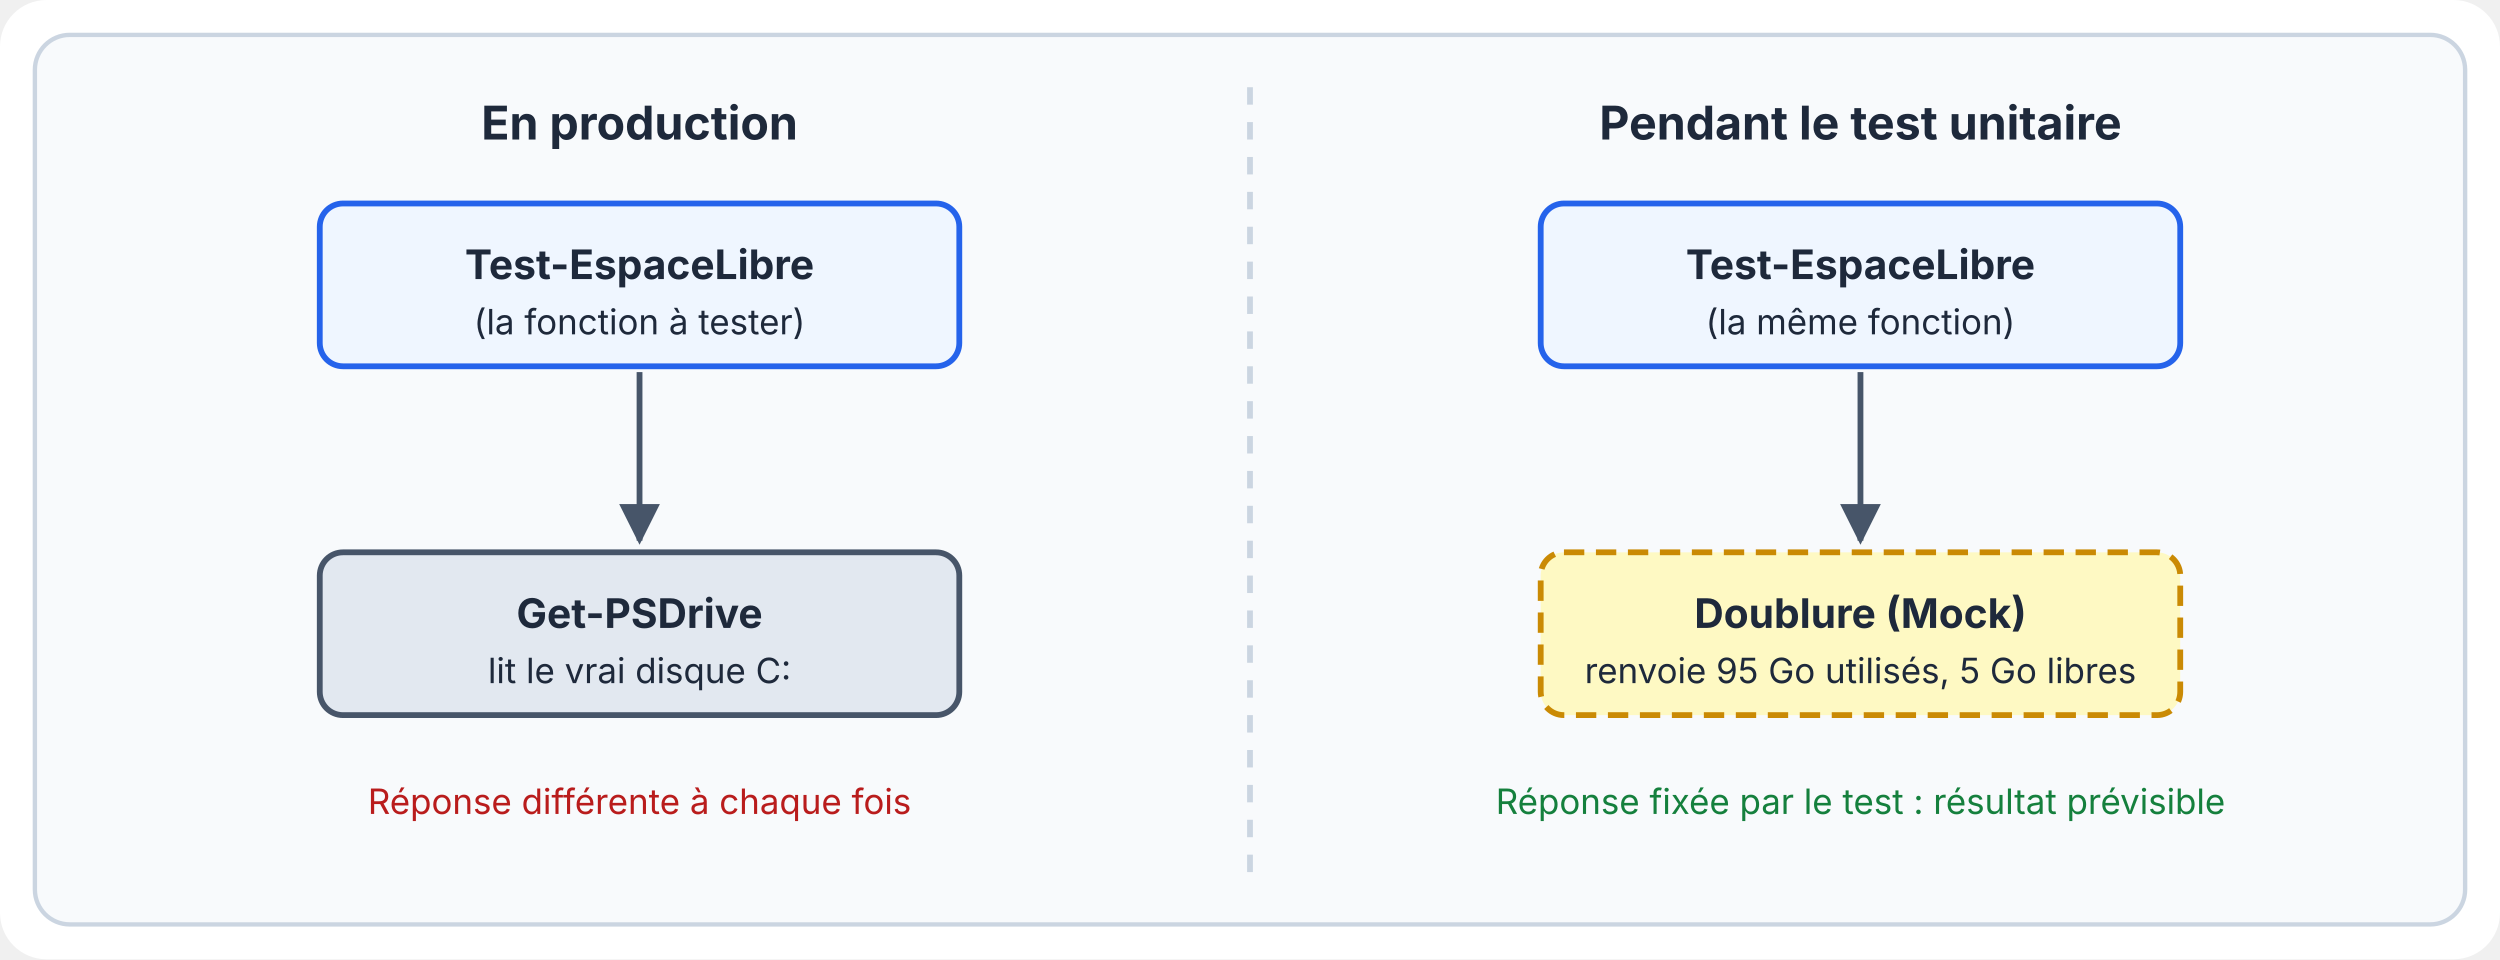
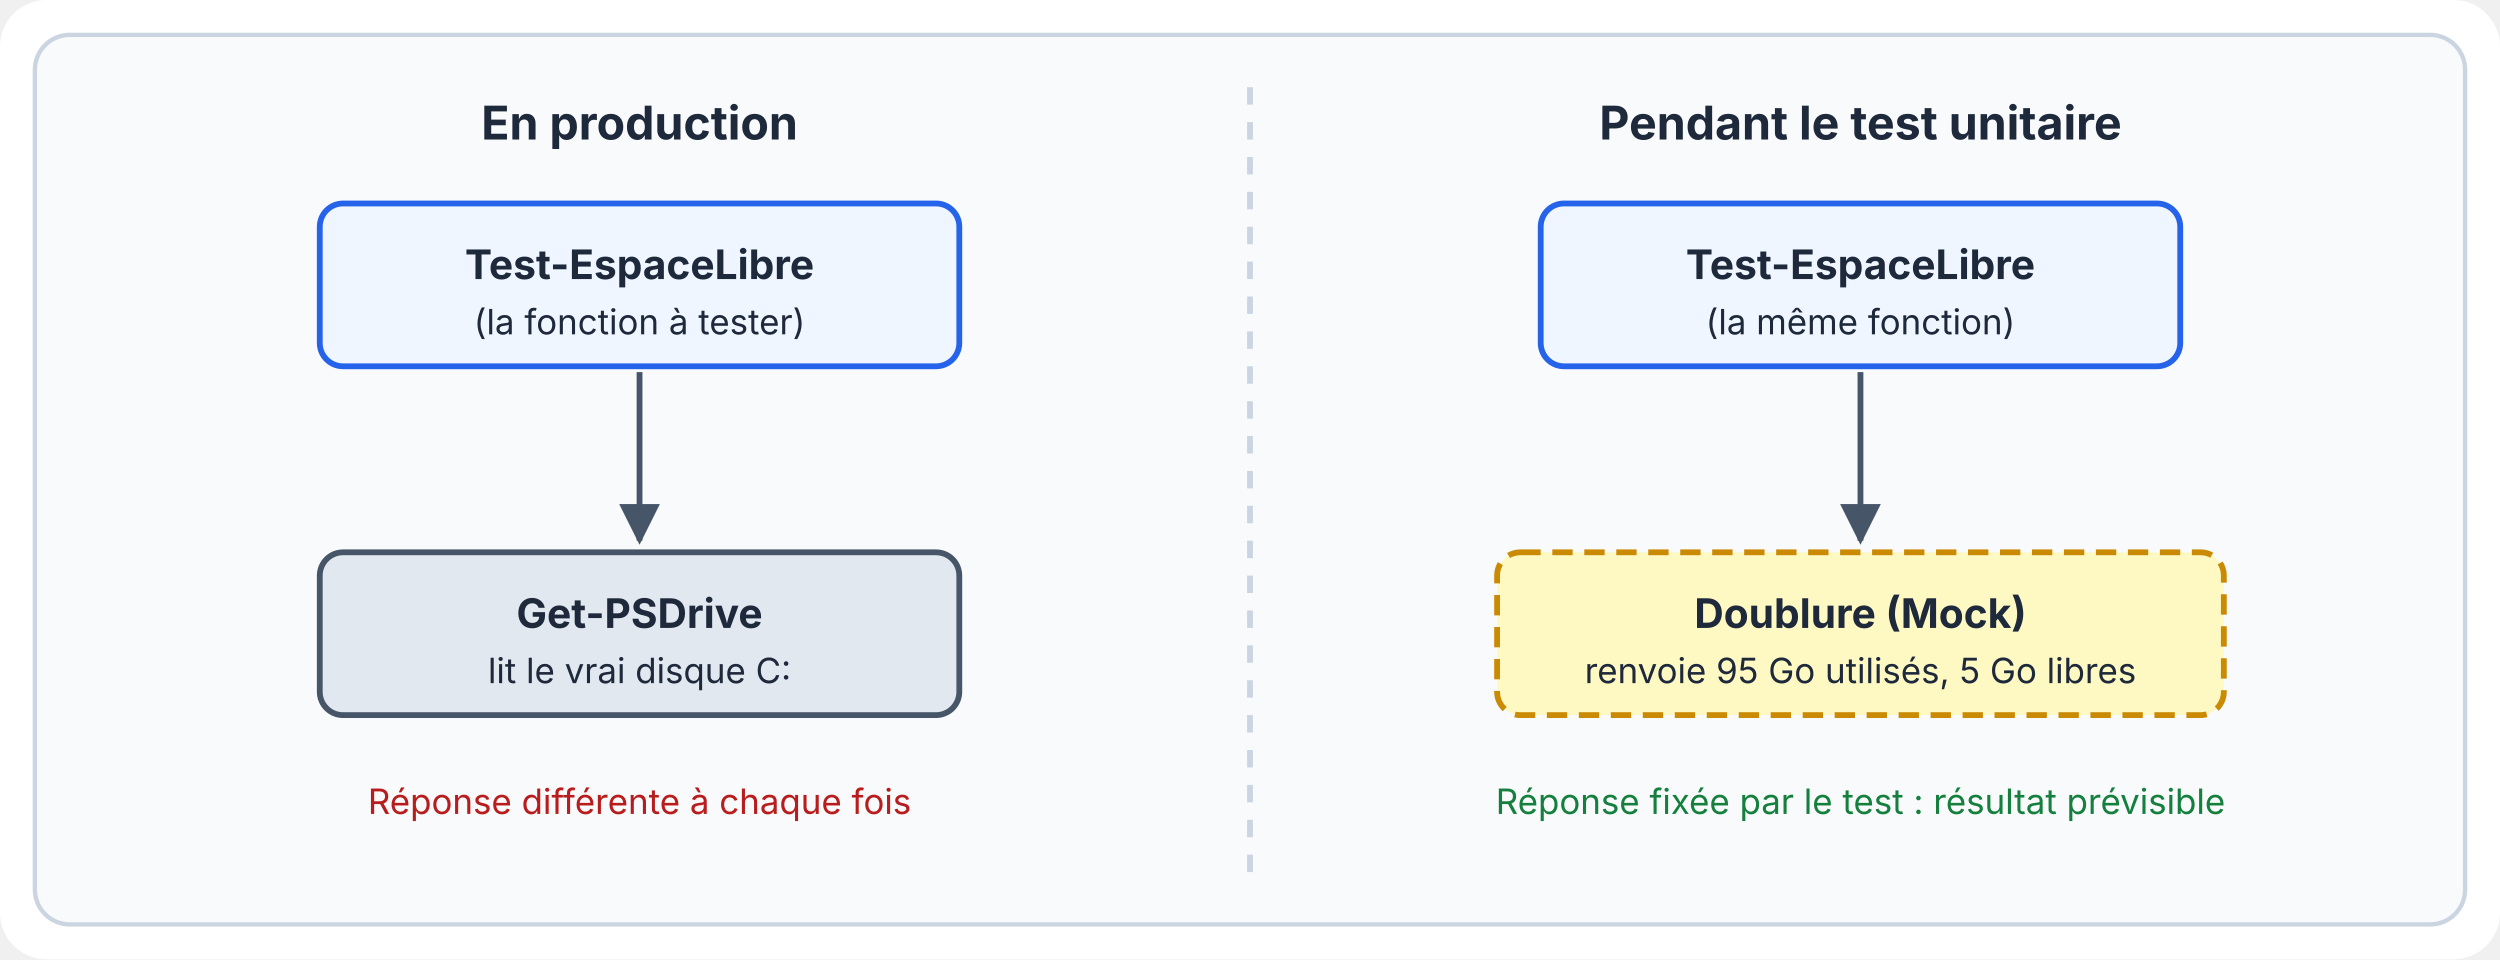
<svg xmlns="http://www.w3.org/2000/svg" width="860" height="330" viewBox="0 0 860 330" role="img" aria-labelledby="t d" font-family="Inter, 'Segoe UI', Arial, sans-serif">
  <defs>
    <marker id="fl" viewBox="0 0 10 10" refX="9" refY="5" markerWidth="7" markerHeight="7" orient="auto-start-reverse">
      <path d="M0,0 L10,5 L0,10 z" fill="#475569" />
    </marker>
  </defs>
  <rect x="0" y="0" width="860" height="330" rx="16" fill="#ffffff" />
  <rect x="12" y="12" width="836" height="306" rx="12" fill="#f8fafc" stroke="#cbd5e1" stroke-width="1.5" />
  <line x1="430" y1="30" x2="430" y2="300" stroke="#cbd5e1" stroke-width="2" stroke-dasharray="6 6" />
  <text x="220" y="48" text-anchor="middle" font-size="16" font-weight="700" fill="#1e293b">En production</text>
  <text x="640" y="48" text-anchor="middle" font-size="16" font-weight="700" fill="#1e293b">Pendant le test unitaire</text>
  <g text-anchor="middle" font-size="14" fill="#1e293b">
    <rect x="110" y="70" width="220" height="56" rx="8" fill="#eff6ff" stroke="#2563eb" stroke-width="2" />
    <text x="220" y="96" font-weight="700">Test-EspaceLibre</text>
    <text x="220" y="115" font-size="12">(la fonction à tester)</text>
    <rect x="110" y="190" width="220" height="56" rx="8" fill="#e2e8f0" stroke="#475569" stroke-width="2" />
    <text x="220" y="216" font-weight="700">Get-PSDrive</text>
    <text x="220" y="235" font-size="12">lit le vrai disque C:</text>
    <text x="220" y="280" font-size="12" fill="#b91c1c">Réponse différente à chaque fois</text>
    <rect x="530" y="70" width="220" height="56" rx="8" fill="#eff6ff" stroke="#2563eb" stroke-width="2" />
    <text x="640" y="96" font-weight="700">Test-EspaceLibre</text>
    <text x="640" y="115" font-size="12">(la même fonction)</text>
-     <rect x="530" y="190" width="220" height="56" rx="8" fill="#fef9c3" stroke="#ca8a04" stroke-width="2" stroke-dasharray="7 4" />
+     <rect x="515" y="190" width="250" height="56" rx="8" fill="#fef9c3" stroke="#ca8a04" stroke-width="2" stroke-dasharray="7 4" />
    <text x="640" y="216" font-weight="700">Doublure (Mock)</text>
    <text x="640" y="235" font-size="12">renvoie 95 Go utilisés, 5 Go libres</text>
    <text x="640" y="280" font-size="12" fill="#15803d">Réponse fixée par le test : résultat prévisible</text>
  </g>
  <line x1="220" y1="128" x2="220" y2="186" stroke="#475569" stroke-width="2" marker-end="url(#fl)" />
  <line x1="640" y1="128" x2="640" y2="186" stroke="#475569" stroke-width="2" marker-end="url(#fl)" />
</svg>
